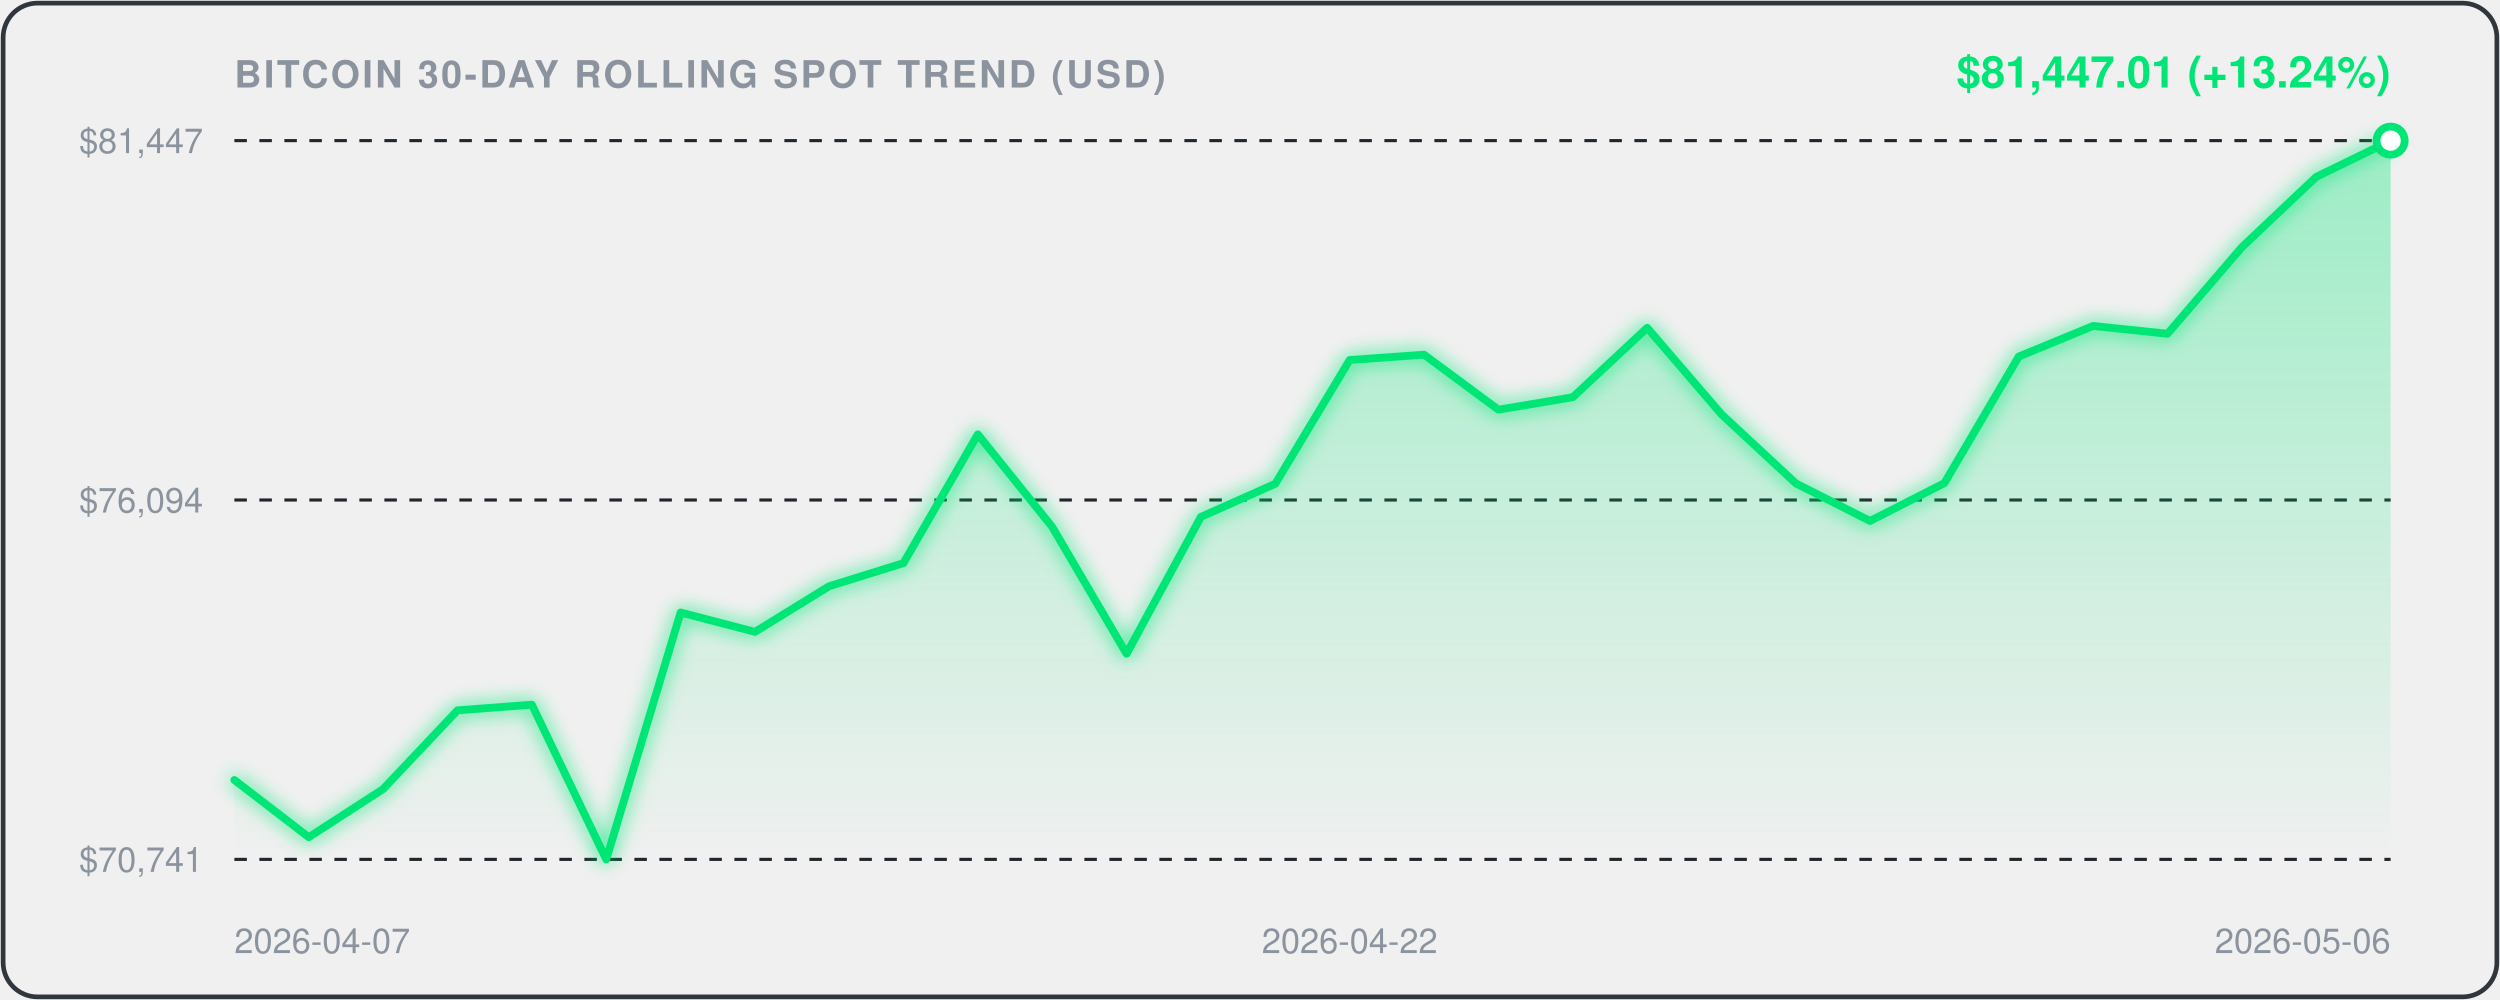
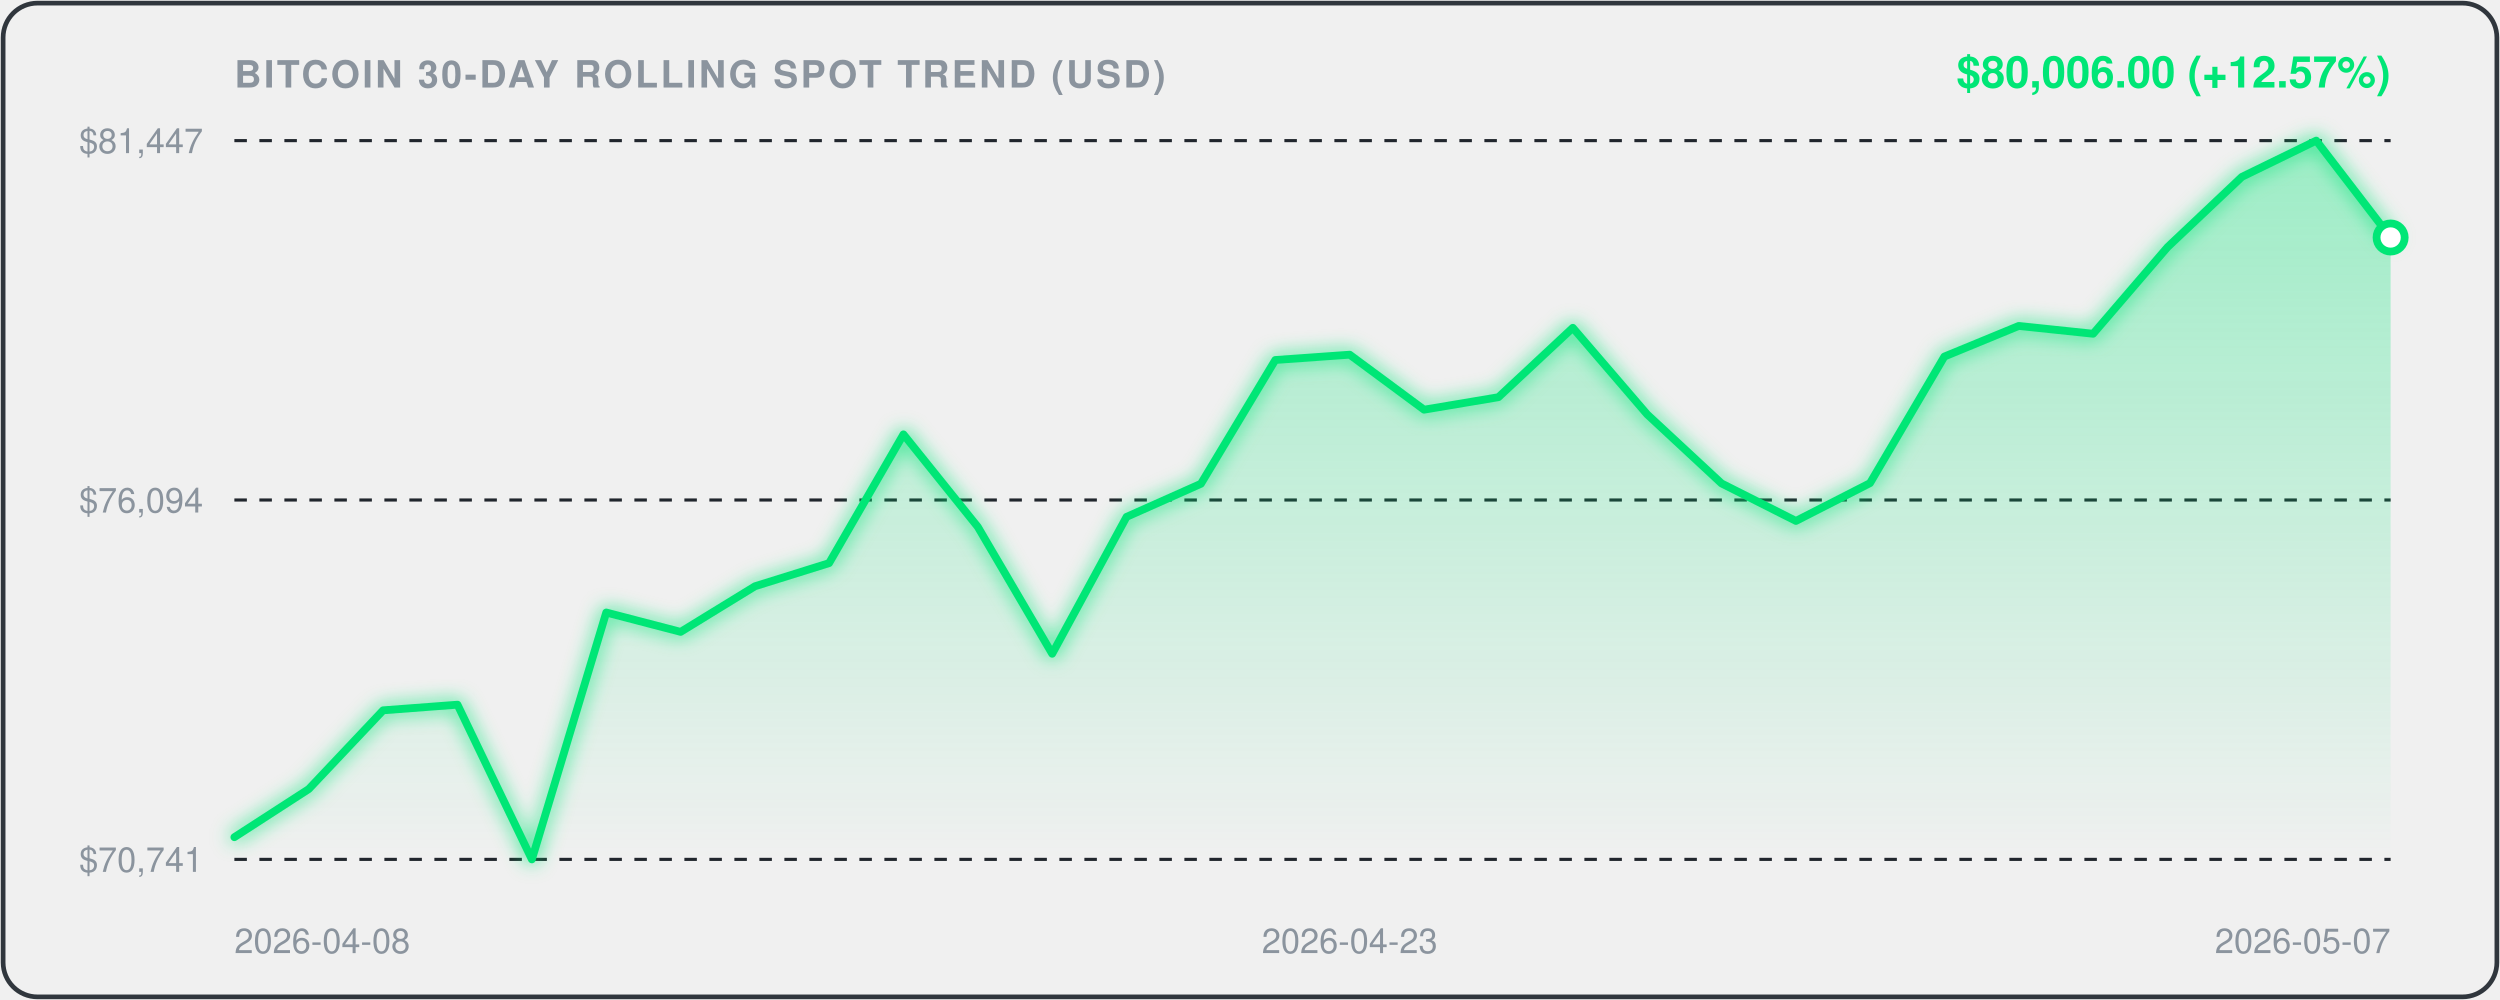
<svg xmlns="http://www.w3.org/2000/svg" viewBox="0 0 800 320" width="100%" height="100%" style="background:#0d1117;border-radius:12px;font-family:-apple-system,BlinkMacSystemFont,'Segoe UI',Helvetica,Arial,sans-serif;">
  <defs>
    <linearGradient id="areaGrad" x1="0" y1="0" x2="0" y2="1">
      <stop offset="0%" stop-color="rgba(0, 230, 118, 0.35)" />
      <stop offset="100%" stop-color="rgba(0, 230, 118, 0.0)" />
    </linearGradient>
    <filter id="glow" x="-20%" y="-20%" width="140%" height="140%">
      <feGaussianBlur stdDeviation="3" result="blur" />
      <feComposite in="SourceGraphic" in2="blur" operator="over" />
    </filter>
  </defs>
  <rect x="1" y="1" width="798" height="318" rx="11" fill="none" stroke="#30363d" stroke-width="1.5" />
  <text x="75" y="28" fill="#8b949e" font-size="12" font-weight="600" letter-spacing="0.8">BITCOIN 30-DAY ROLLING SPOT TREND (USD)</text>
-   <text x="765" y="28" text-anchor="end" fill="#00E676" font-size="14" font-weight="700">$81,447.01 (+13.24%)</text>
+   <text x="765" y="28" text-anchor="end" fill="#00E676" font-size="14" font-weight="700">$80,006.00 (+12.57%)</text>
  <line x1="75" y1="45" x2="765" y2="45" stroke="#21262d" stroke-width="1" stroke-dasharray="4,4" />
  <text x="65" y="49" text-anchor="end" fill="#8b949e" font-size="11">$81,447</text>
  <line x1="75" y1="160.0" x2="765" y2="160.0" stroke="#21262d" stroke-width="1" stroke-dasharray="4,4" />
  <text x="65" y="164.0" text-anchor="end" fill="#8b949e" font-size="11">$76,094</text>
  <line x1="75" y1="275" x2="765" y2="275" stroke="#21262d" stroke-width="1" stroke-dasharray="4,4" />
  <text x="65" y="279" text-anchor="end" fill="#8b949e" font-size="11">$70,741</text>
-   <path d="M 75.0,249.6 L 98.8,267.9 L 122.6,252.5 L 146.4,227.3 L 170.2,225.5 L 194.0,275.0 L 217.8,196.0 L 241.6,202.2 L 265.3,187.6 L 289.1,180.2 L 312.9,139.0 L 336.7,168.6 L 360.5,209.2 L 384.3,165.4 L 408.1,154.8 L 431.9,115.2 L 455.7,113.5 L 479.5,131.1 L 503.3,127.1 L 527.1,104.9 L 550.9,132.6 L 574.7,154.7 L 598.4,166.7 L 622.2,154.6 L 646.0,114.1 L 669.8,104.3 L 693.6,106.8 L 717.4,79.1 L 741.2,56.6 L 765.0,45.0 L 765.0,275.0 L 75.0,275.0 Z" fill="url(#areaGrad)" />
-   <path d="M 75.0,249.6 L 98.8,267.9 L 122.6,252.5 L 146.4,227.3 L 170.2,225.5 L 194.0,275.0 L 217.8,196.0 L 241.6,202.2 L 265.3,187.6 L 289.1,180.2 L 312.9,139.0 L 336.7,168.6 L 360.5,209.2 L 384.3,165.4 L 408.1,154.8 L 431.9,115.2 L 455.7,113.5 L 479.5,131.1 L 503.3,127.1 L 527.1,104.9 L 550.9,132.6 L 574.7,154.7 L 598.4,166.7 L 622.2,154.6 L 646.0,114.1 L 669.8,104.3 L 693.6,106.8 L 717.4,79.1 L 741.2,56.6 L 765.0,45.0" fill="none" stroke="#00E676" stroke-width="2.5" stroke-linecap="round" stroke-linejoin="round" filter="url(#glow)" />
-   <circle cx="765.0" cy="45.0" r="4.5" fill="#ffffff" stroke="#00E676" stroke-width="2.5" />
-   <text x="75.0" y="305" fill="#8b949e" font-size="11" text-anchor="start">2026-04-07</text>
-   <text x="431.9" y="305" fill="#8b949e" font-size="11" text-anchor="middle">2026-04-22</text>
-   <text x="765.0" y="305" fill="#8b949e" font-size="11" text-anchor="end">2026-05-06</text>
+   <path d="M 75.0,267.9 L 98.8,252.5 L 122.6,227.3 L 146.4,225.5 L 170.2,275.0 L 194.0,196.0 L 217.8,202.2 L 241.6,187.6 L 265.3,180.2 L 289.1,139.0 L 312.9,168.6 L 336.7,209.2 L 360.5,165.4 L 384.3,154.8 L 408.1,115.2 L 431.9,113.5 L 455.7,131.1 L 479.5,127.1 L 503.3,104.9 L 527.1,132.6 L 550.9,154.7 L 574.7,166.7 L 598.4,154.6 L 622.2,114.1 L 646.0,104.3 L 669.8,106.8 L 693.6,79.1 L 717.4,56.6 L 741.2,45.0 L 765.0,76.0 L 765.0,275.0 L 75.0,275.0 Z" fill="url(#areaGrad)" />
+   <path d="M 75.0,267.9 L 98.8,252.5 L 122.6,227.3 L 146.4,225.5 L 170.2,275.0 L 194.0,196.0 L 217.8,202.2 L 241.6,187.6 L 265.3,180.2 L 289.1,139.0 L 312.9,168.6 L 336.7,209.2 L 360.5,165.4 L 384.3,154.8 L 408.1,115.2 L 431.9,113.5 L 455.7,131.1 L 479.5,127.1 L 503.3,104.9 L 527.1,132.6 L 550.9,154.7 L 574.7,166.7 L 598.4,154.6 L 622.2,114.1 L 646.0,104.3 L 669.8,106.8 L 693.6,79.1 L 717.4,56.6 L 741.2,45.0 L 765.0,76.0" fill="none" stroke="#00E676" stroke-width="2.5" stroke-linecap="round" stroke-linejoin="round" filter="url(#glow)" />
+   <circle cx="765.0" cy="76.0" r="4.5" fill="#ffffff" stroke="#00E676" stroke-width="2.5" />
+   <text x="75.0" y="305" fill="#8b949e" font-size="11" text-anchor="start">2026-04-08</text>
+   <text x="431.9" y="305" fill="#8b949e" font-size="11" text-anchor="middle">2026-04-23</text>
+   <text x="765.0" y="305" fill="#8b949e" font-size="11" text-anchor="end">2026-05-07</text>
</svg>
